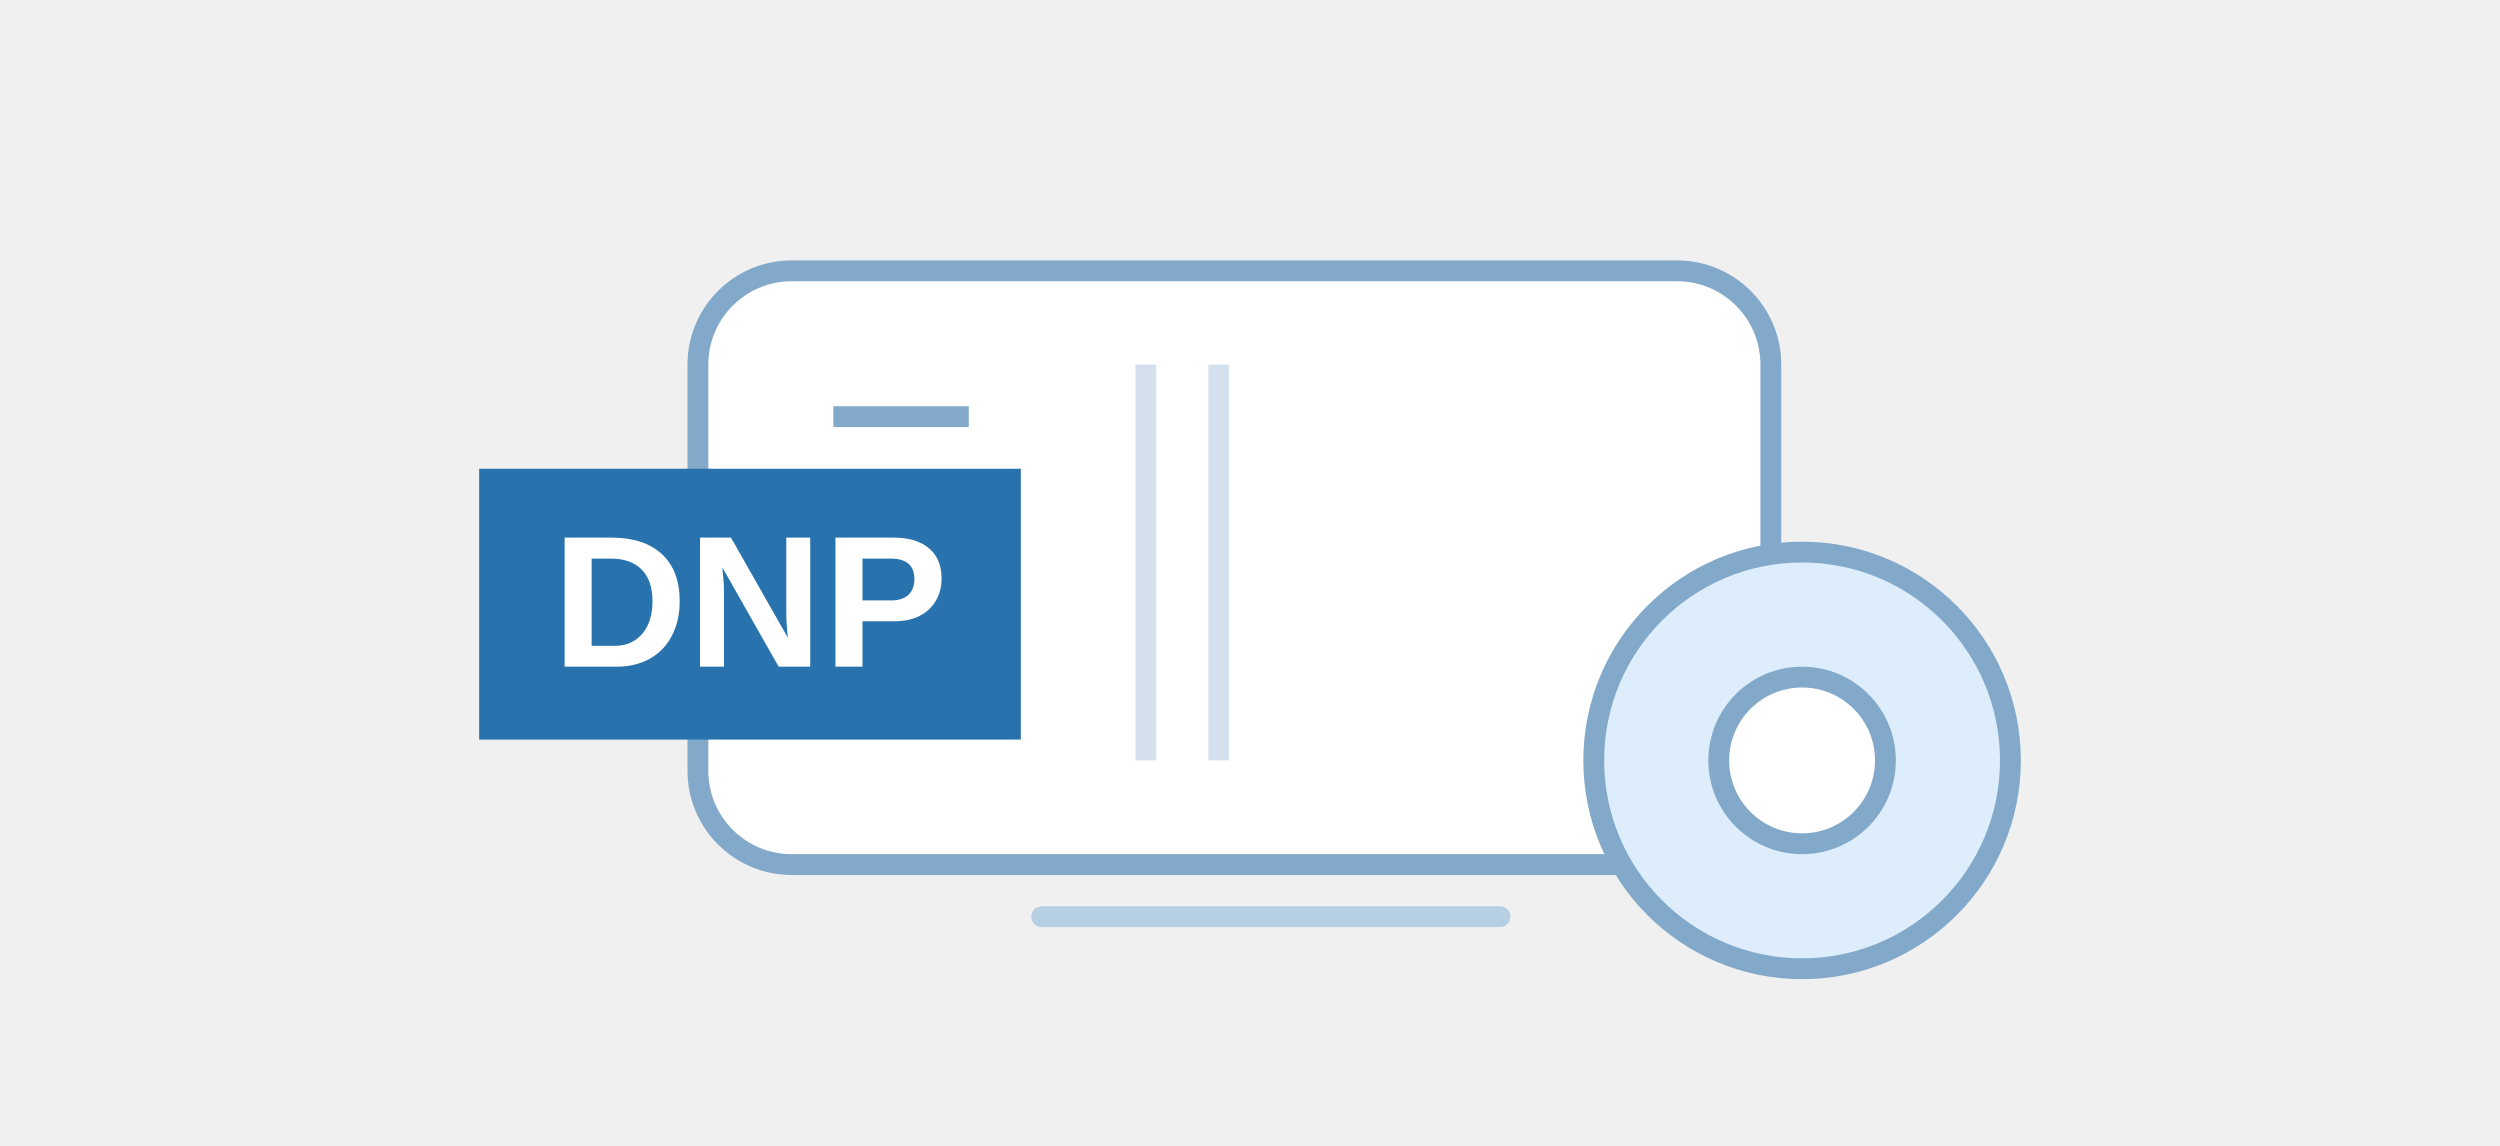
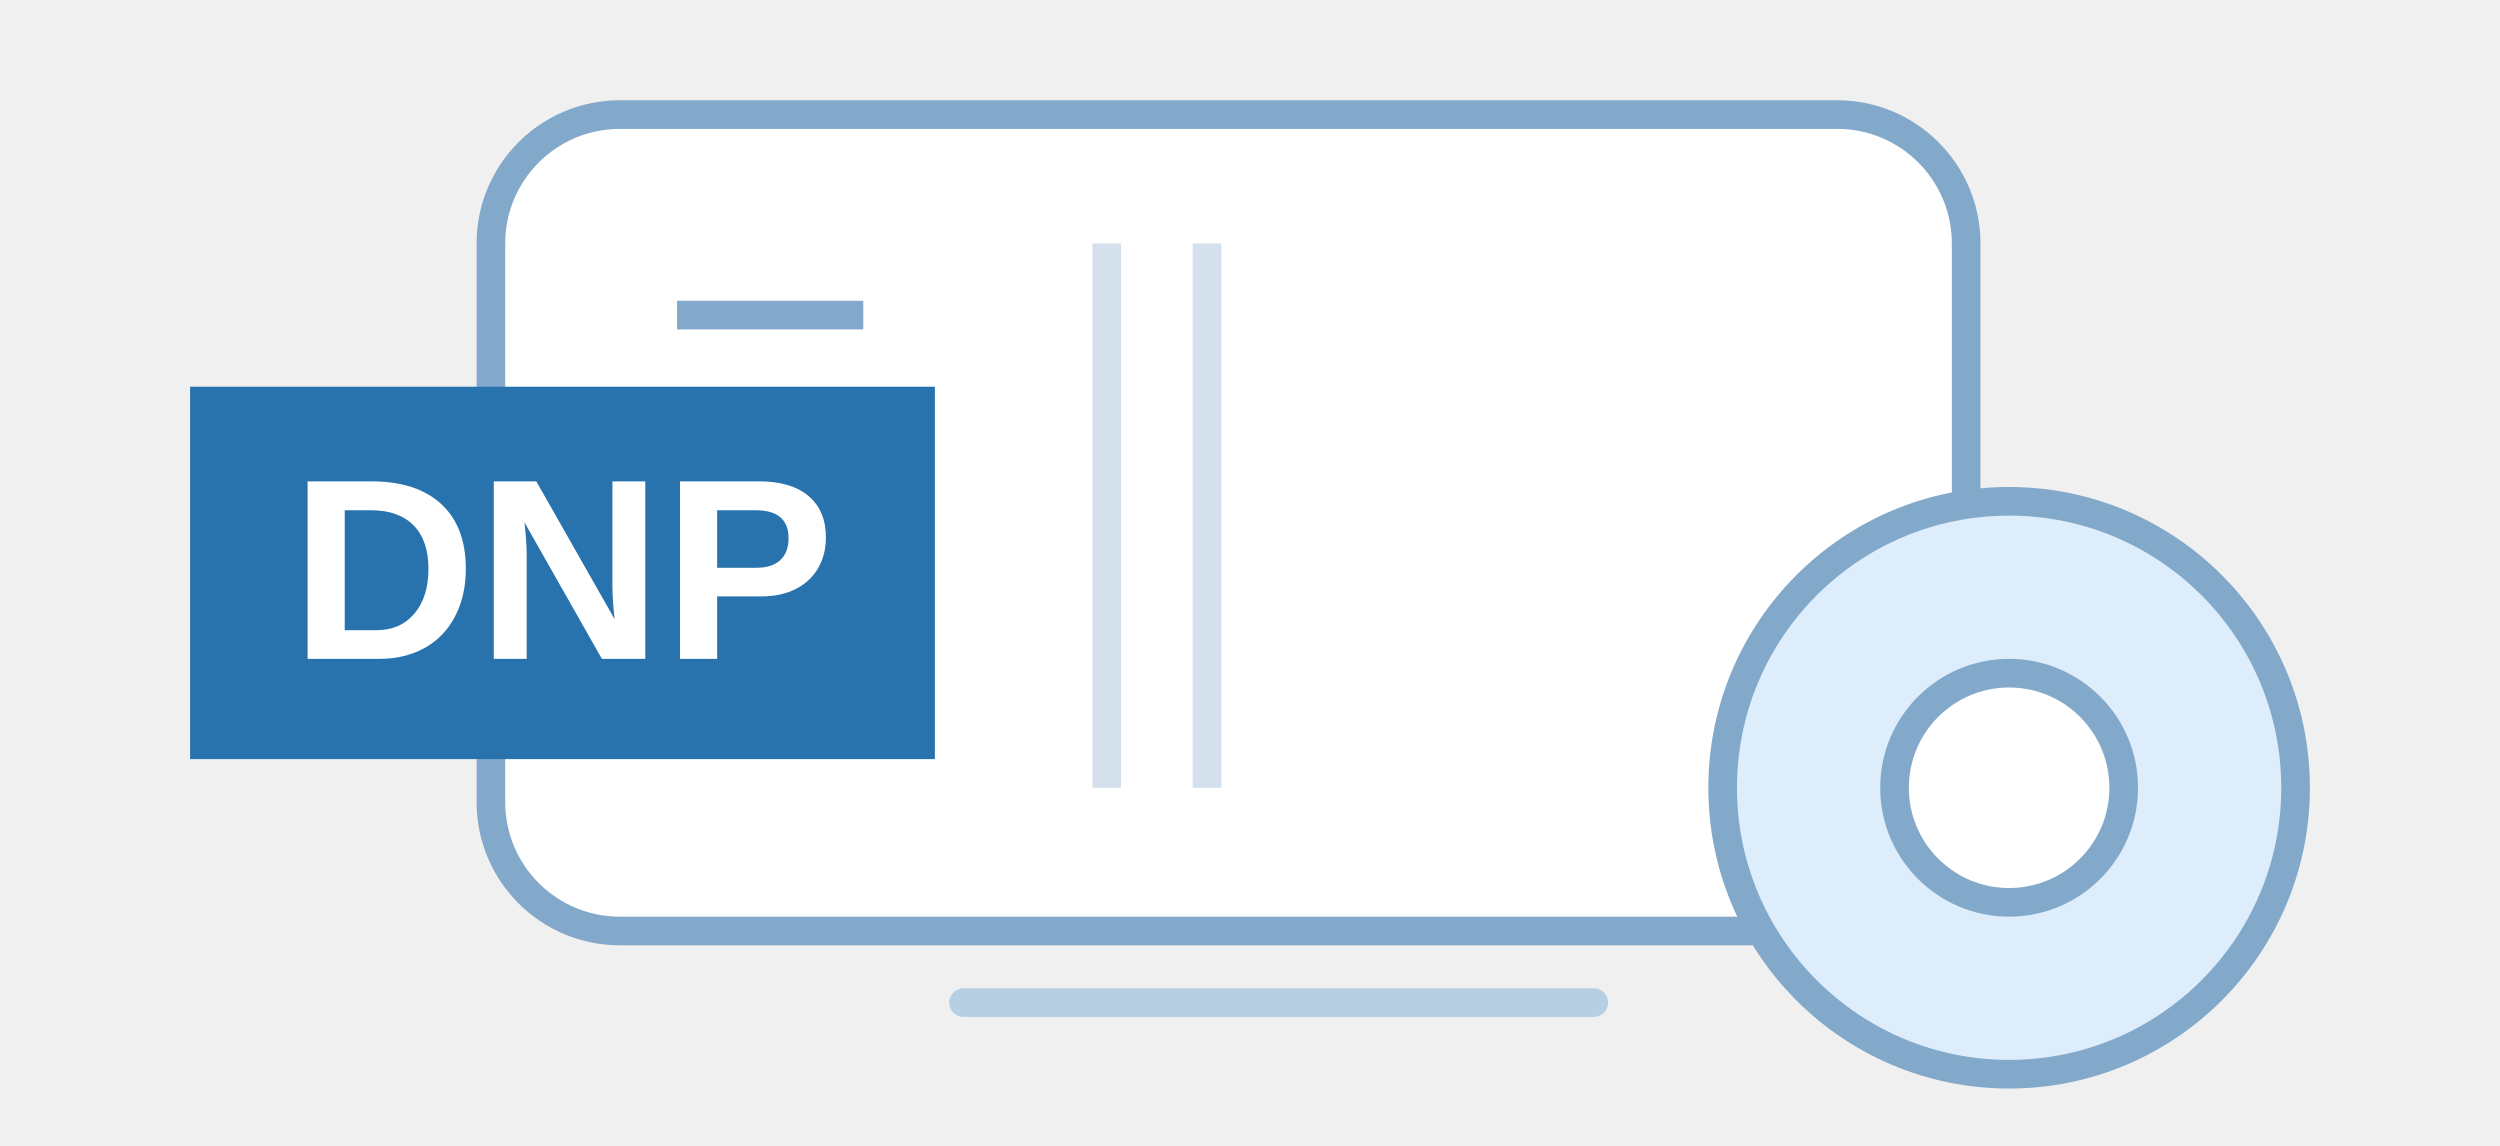
- <svg xmlns="http://www.w3.org/2000/svg" width="240" height="110" viewBox="0 0 240 110">
+ <svg xmlns="http://www.w3.org/2000/svg" width="240" height="110" viewBox="35 18 170 80">
  <g fill="none" stroke="#83a9ca" stroke-width="2">
    <rect x="67" y="26" width="103" height="57" rx="9" fill="#fff" />
    <path d="M80 40h13m-13 9h13m-13 9h13m-13 9h13" />
    <path d="M110 35v38m7-38v38" opacity=".35" />
  </g>
  <circle cx="173" cy="73" r="20" fill="#deedfb" stroke="#83a9ca" stroke-width="2" />
  <circle cx="173" cy="73" r="8" fill="#fff" stroke="#83a9ca" stroke-width="2" />
  <path d="M46 45h52v26H46z" fill="#2873ad" />
  <text x="72" y="64" fill="#fff" font-family="Arial,sans-serif" font-size="18" font-weight="bold" text-anchor="middle">DNP</text>
  <path d="M100 88h44" stroke="#b6cfe3" stroke-width="2" stroke-linecap="round" />
</svg>
